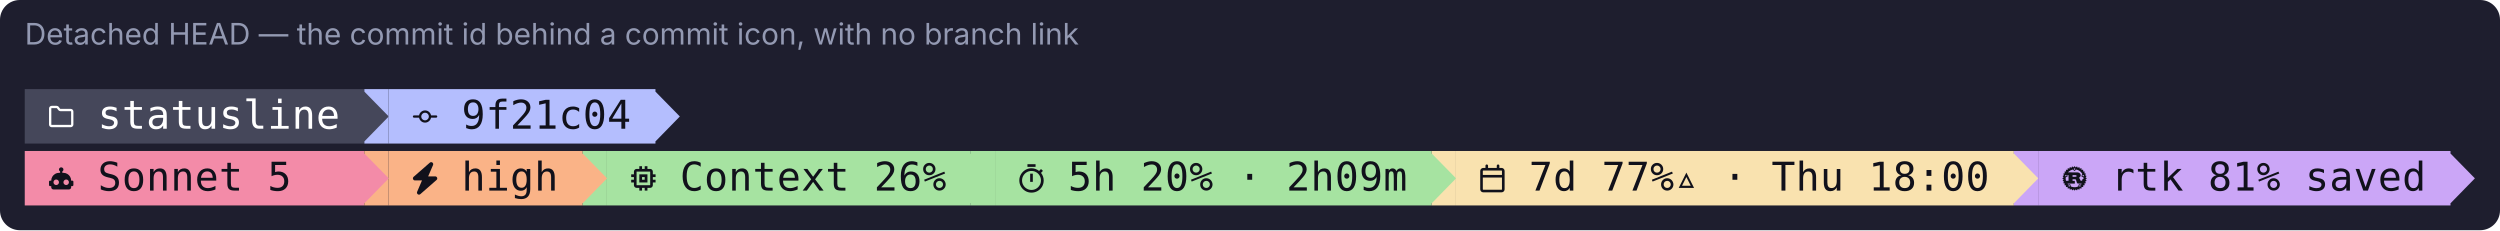
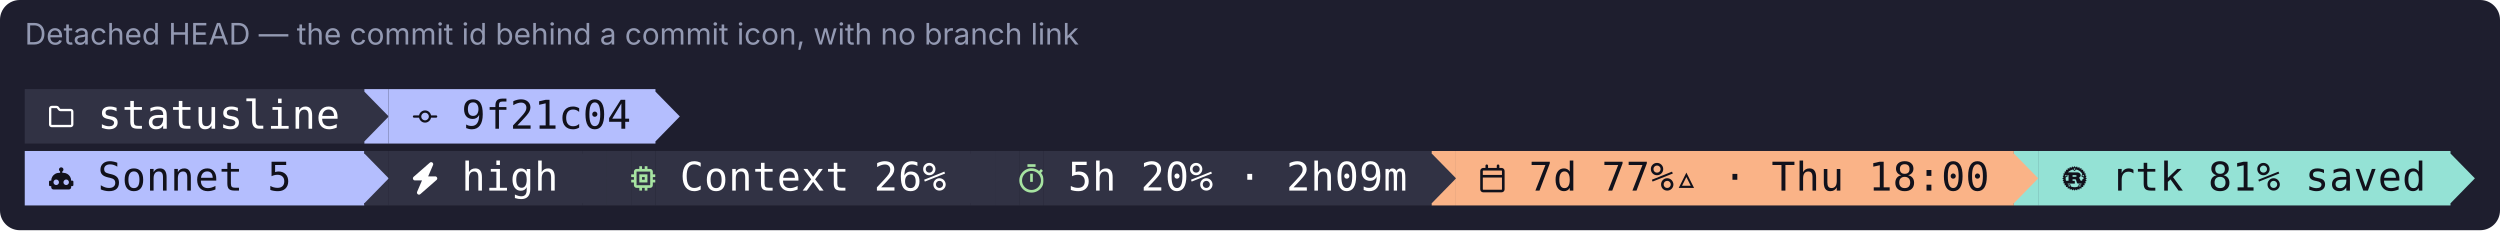
<svg xmlns="http://www.w3.org/2000/svg" width="1010" height="93" viewBox="0 0 1010 93" role="img" aria-label="Detached HEAD — the commit id behind a commit icon, with no branch link">
  <rect width="1010" height="93" rx="8" fill="#1e1e2e" />
  <text x="10" y="18" font-family="-apple-system,Segoe UI,system-ui,sans-serif" font-size="12" fill="#9399b2">Detached HEAD — the commit id behind a commit icon, with no branch link</text>
-   <rect x="10.00" y="36" width="137.20" height="22" fill="rgb(69,71,90)" />
+   <rect x="10.00" y="36" width="137.20" height="22" fill="rgb(49,50,68)" />
  <path d="M0 994Q0 1048 38.0 1086.0Q76 1124 132 1126H376Q406 1126 434 1112Q462 1098 480 1072L548 982Q554 976 562 976H1068Q1124 976 1162.0 938.0Q1200 900 1200 844V206Q1200 152 1162.0 114.0Q1124 76 1068 74H132Q78 74 38 114Q0 152 0 206ZM132 1012Q124 1012 118 1008Q114 1002 114 994V206Q114 198 118 194Q124 188 132 188H1068Q1076 188 1082 194Q1088 200 1088 206V844Q1088 852 1083.0 857.0Q1078 862 1068 862H562Q532 862 504.0 876.0Q476 890 458 914L390 1006Q384 1012 376 1012Z" fill="rgb(255,255,255)" transform="translate(19.80 52.00) scale(0.00821 -0.00821)" />
  <text x="44.30" y="52" text-anchor="middle" font-family="ui-monospace,SFMono-Regular,Menlo,Consolas,monospace" font-size="16" fill="rgb(255,255,255)">s</text>
  <text x="54.10" y="52" text-anchor="middle" font-family="ui-monospace,SFMono-Regular,Menlo,Consolas,monospace" font-size="16" fill="rgb(255,255,255)">t</text>
  <text x="63.90" y="52" text-anchor="middle" font-family="ui-monospace,SFMono-Regular,Menlo,Consolas,monospace" font-size="16" fill="rgb(255,255,255)">a</text>
  <text x="73.70" y="52" text-anchor="middle" font-family="ui-monospace,SFMono-Regular,Menlo,Consolas,monospace" font-size="16" fill="rgb(255,255,255)">t</text>
  <text x="83.50" y="52" text-anchor="middle" font-family="ui-monospace,SFMono-Regular,Menlo,Consolas,monospace" font-size="16" fill="rgb(255,255,255)">u</text>
  <text x="93.30" y="52" text-anchor="middle" font-family="ui-monospace,SFMono-Regular,Menlo,Consolas,monospace" font-size="16" fill="rgb(255,255,255)">s</text>
  <text x="103.10" y="52" text-anchor="middle" font-family="ui-monospace,SFMono-Regular,Menlo,Consolas,monospace" font-size="16" fill="rgb(255,255,255)">l</text>
  <text x="112.90" y="52" text-anchor="middle" font-family="ui-monospace,SFMono-Regular,Menlo,Consolas,monospace" font-size="16" fill="rgb(255,255,255)">i</text>
  <text x="122.70" y="52" text-anchor="middle" font-family="ui-monospace,SFMono-Regular,Menlo,Consolas,monospace" font-size="16" fill="rgb(255,255,255)">n</text>
  <text x="132.50" y="52" text-anchor="middle" font-family="ui-monospace,SFMono-Regular,Menlo,Consolas,monospace" font-size="16" fill="rgb(255,255,255)">e</text>
  <rect x="147.20" y="36" width="9.80" height="22" fill="rgb(180,190,254)" />
-   <path d="M-72 1812H13L1200 602L13 -612H-72Z" fill="rgb(69,71,90)" transform="translate(147.20 52.00) scale(0.00821 -0.00821)" />
+   <path d="M-72 1812H13L1200 602L13 -612H-72Z" fill="rgb(49,50,68)" transform="translate(147.20 52.00) scale(0.00821 -0.00821)" />
  <rect x="157.00" y="36" width="107.80" height="22" fill="rgb(180,190,254)" />
  <path d="M894 544Q874 438 791 370Q708 300 600 300Q491 300 408 370Q325 440 305 544H56Q33 544 17 560Q0 578 0 600Q0 622 17.0 639.0Q34 656 56 656H305Q325 760 408.0 830.0Q491 900 600 900Q709 900 791 830Q874 760 894 656H1143Q1166 656 1183 640Q1200 622 1199 600Q1199 576 1183 560Q1166 544 1143 544ZM467 732Q412 678 412.0 600.0Q412 522 467 468Q522 412 600 412Q677 412 732 468Q787 522 787.0 600.0Q787 678 732.0 733.0Q677 788 600.0 788.0Q523 788 467 732Z" fill="rgb(17,17,27)" transform="translate(166.80 52.00) scale(0.00821 -0.00821)" />
  <text x="191.30" y="52" text-anchor="middle" font-family="ui-monospace,SFMono-Regular,Menlo,Consolas,monospace" font-size="16" fill="rgb(17,17,27)">9</text>
  <text x="201.10" y="52" text-anchor="middle" font-family="ui-monospace,SFMono-Regular,Menlo,Consolas,monospace" font-size="16" fill="rgb(17,17,27)">f</text>
  <text x="210.90" y="52" text-anchor="middle" font-family="ui-monospace,SFMono-Regular,Menlo,Consolas,monospace" font-size="16" fill="rgb(17,17,27)">2</text>
  <text x="220.70" y="52" text-anchor="middle" font-family="ui-monospace,SFMono-Regular,Menlo,Consolas,monospace" font-size="16" fill="rgb(17,17,27)">1</text>
  <text x="230.50" y="52" text-anchor="middle" font-family="ui-monospace,SFMono-Regular,Menlo,Consolas,monospace" font-size="16" fill="rgb(17,17,27)">c</text>
  <text x="240.30" y="52" text-anchor="middle" font-family="ui-monospace,SFMono-Regular,Menlo,Consolas,monospace" font-size="16" fill="rgb(17,17,27)">0</text>
  <text x="250.10" y="52" text-anchor="middle" font-family="ui-monospace,SFMono-Regular,Menlo,Consolas,monospace" font-size="16" fill="rgb(17,17,27)">4</text>
  <path d="M-72 1812H13L1200 602L13 -612H-72Z" fill="rgb(180,190,254)" transform="translate(264.80 52.00) scale(0.00821 -0.00821)" />
-   <rect x="10.00" y="61" width="137.20" height="22" fill="rgb(243,139,168)" />
+   <rect x="10.00" y="61" width="137.20" height="22" fill="rgb(180,190,254)" />
  <path d="M600 1144Q646 1144 678.0 1112.0Q710 1080 710 1037Q710 1006 694.0 980.5Q678 955 654 943V874H710Q812 874 900.0 821.5Q988 769 1039.0 682.0Q1090 595 1090 490H1144Q1166 490 1183.0 475.0Q1200 460 1200 437V274Q1200 251 1183.0 235.5Q1166 220 1144 220H1090V164Q1090 120 1058.0 88.0Q1026 56 980 56H220Q174 56 142.0 88.0Q110 120 110 164V220H56Q34 220 17.0 235.0Q0 250 0 274V437Q0 460 16.0 475.0Q32 490 56 490H110Q110 595 161.0 682.0Q212 769 300.0 821.5Q388 874 490 874H546V943Q522 956 506.0 981.0Q490 1006 490 1037Q490 1081 522.0 1112.5Q554 1144 600 1144ZM354 546Q298 546 259.0 505.5Q220 465 220.0 409.0Q220 353 259.0 313.5Q298 274 354.0 274.0Q410 274 450.0 313.5Q490 353 490.0 409.0Q490 465 450.0 505.5Q410 546 354 546ZM846 546Q790 546 750.0 505.5Q710 465 710.0 409.0Q710 353 749.0 313.5Q788 274 844.0 274.0Q900 274 940.0 313.5Q980 353 980.0 409.0Q980 465 941.0 505.5Q902 546 846 546Z" fill="rgb(17,17,27)" transform="translate(19.80 77.00) scale(0.00821 -0.00821)" />
  <text x="44.30" y="77" text-anchor="middle" font-family="ui-monospace,SFMono-Regular,Menlo,Consolas,monospace" font-size="16" fill="rgb(17,17,27)">S</text>
  <text x="54.10" y="77" text-anchor="middle" font-family="ui-monospace,SFMono-Regular,Menlo,Consolas,monospace" font-size="16" fill="rgb(17,17,27)">o</text>
  <text x="63.90" y="77" text-anchor="middle" font-family="ui-monospace,SFMono-Regular,Menlo,Consolas,monospace" font-size="16" fill="rgb(17,17,27)">n</text>
  <text x="73.70" y="77" text-anchor="middle" font-family="ui-monospace,SFMono-Regular,Menlo,Consolas,monospace" font-size="16" fill="rgb(17,17,27)">n</text>
  <text x="83.50" y="77" text-anchor="middle" font-family="ui-monospace,SFMono-Regular,Menlo,Consolas,monospace" font-size="16" fill="rgb(17,17,27)">e</text>
  <text x="93.30" y="77" text-anchor="middle" font-family="ui-monospace,SFMono-Regular,Menlo,Consolas,monospace" font-size="16" fill="rgb(17,17,27)">t</text>
  <text x="112.90" y="77" text-anchor="middle" font-family="ui-monospace,SFMono-Regular,Menlo,Consolas,monospace" font-size="16" fill="rgb(17,17,27)">5</text>
-   <rect x="147.20" y="61" width="9.80" height="22" fill="rgb(250,179,135)" />
-   <path d="M-72 1812H13L1200 602L13 -612H-72Z" fill="rgb(243,139,168)" transform="translate(147.20 77.00) scale(0.00821 -0.00821)" />
-   <rect x="157.00" y="61" width="78.40" height="22" fill="rgb(250,179,135)" />
-   <path d="M993 1260 753 700H1101Q1131 700 1156.0 682.0Q1181 664 1193.0 635.0Q1205 606 1197 575Q1189 545 1167 525L367 -175Q339 -198 307 -200Q273 -202 243 -181Q215 -161 205 -126Q195 -92 209 -60L449 501H101Q71 501 45 518Q19 536 9 566Q-3 595 5.0 625.0Q13 655 35 676L835 1375Q861 1398 895.0 1400.0Q929 1402 959 1381Q987 1361 997 1327Q1007 1292 993 1260Z" fill="rgb(17,17,27)" transform="translate(166.80 77.00) scale(0.00821 -0.00821)" />
-   <text x="191.30" y="77" text-anchor="middle" font-family="ui-monospace,SFMono-Regular,Menlo,Consolas,monospace" font-size="16" fill="rgb(17,17,27)">h</text>
-   <text x="201.10" y="77" text-anchor="middle" font-family="ui-monospace,SFMono-Regular,Menlo,Consolas,monospace" font-size="16" fill="rgb(17,17,27)">i</text>
-   <text x="210.90" y="77" text-anchor="middle" font-family="ui-monospace,SFMono-Regular,Menlo,Consolas,monospace" font-size="16" fill="rgb(17,17,27)">g</text>
-   <text x="220.70" y="77" text-anchor="middle" font-family="ui-monospace,SFMono-Regular,Menlo,Consolas,monospace" font-size="16" fill="rgb(17,17,27)">h</text>
-   <rect x="235.40" y="61" width="9.80" height="22" fill="rgb(166,227,161)" />
-   <path d="M-72 1812H13L1200 602L13 -612H-72Z" fill="rgb(250,179,135)" transform="translate(235.40 77.00) scale(0.00821 -0.00821)" />
-   <rect x="245.20" y="61" width="147.00" height="22" fill="rgb(166,227,161)" />
-   <path d="M935 266H265V935H935ZM1200 666V800H1065V935Q1065 988 1026.0 1027.0Q987 1066 935 1066H800Q800 1065 800 1200H665V1066H534Q534 1065 534 1200H400V1066H265Q212 1066 173.5 1027.0Q135 988 135 935V800H0V666H135V534H0Q0 535 0 401H135V266Q135 213 174.0 174.0Q213 135 265 135H400V0H534V135H665V0H800V135H935Q988 135 1026.5 174.0Q1065 213 1065 266V401H1200V534H1065V666ZM665 534H534V666H665ZM800 800H400Q400 801 400 401H800Z" fill="rgb(17,17,27)" transform="translate(255.00 77.00) scale(0.00821 -0.00821)" />
-   <text x="279.50" y="77" text-anchor="middle" font-family="ui-monospace,SFMono-Regular,Menlo,Consolas,monospace" font-size="16" fill="rgb(17,17,27)">C</text>
-   <text x="289.30" y="77" text-anchor="middle" font-family="ui-monospace,SFMono-Regular,Menlo,Consolas,monospace" font-size="16" fill="rgb(17,17,27)">o</text>
-   <text x="299.10" y="77" text-anchor="middle" font-family="ui-monospace,SFMono-Regular,Menlo,Consolas,monospace" font-size="16" fill="rgb(17,17,27)">n</text>
-   <text x="308.90" y="77" text-anchor="middle" font-family="ui-monospace,SFMono-Regular,Menlo,Consolas,monospace" font-size="16" fill="rgb(17,17,27)">t</text>
-   <text x="318.70" y="77" text-anchor="middle" font-family="ui-monospace,SFMono-Regular,Menlo,Consolas,monospace" font-size="16" fill="rgb(17,17,27)">e</text>
-   <text x="328.50" y="77" text-anchor="middle" font-family="ui-monospace,SFMono-Regular,Menlo,Consolas,monospace" font-size="16" fill="rgb(17,17,27)">x</text>
-   <text x="338.30" y="77" text-anchor="middle" font-family="ui-monospace,SFMono-Regular,Menlo,Consolas,monospace" font-size="16" fill="rgb(17,17,27)">t</text>
-   <text x="357.90" y="77" text-anchor="middle" font-family="ui-monospace,SFMono-Regular,Menlo,Consolas,monospace" font-size="16" fill="rgb(17,17,27)">2</text>
-   <text x="367.70" y="77" text-anchor="middle" font-family="ui-monospace,SFMono-Regular,Menlo,Consolas,monospace" font-size="16" fill="rgb(17,17,27)">6</text>
-   <text x="377.50" y="77" text-anchor="middle" font-family="ui-monospace,SFMono-Regular,Menlo,Consolas,monospace" font-size="16" fill="rgb(17,17,27)">%</text>
-   <rect x="392.20" y="61" width="9.80" height="22" fill="rgb(166,227,161)" />
-   <path d="M-72 1812H13L1200 602L13 -612H-72Z" fill="rgb(166,227,161)" transform="translate(392.20 77.00) scale(0.00821 -0.00821)" />
-   <rect x="402.00" y="61" width="176.40" height="22" fill="rgb(166,227,161)" />
-   <path d="M600 32Q472 32 365.5 96.0Q259 160 197.0 266.0Q135 372 135.0 499.0Q135 626 197.0 733.0Q259 840 365.5 903.0Q472 966 600.0 966.0Q728 966 834.0 903.0Q940 840 1002.5 733.0Q1065 626 1065.0 499.0Q1065 372 1002.5 266.0Q940 160 834.0 96.0Q728 32 600 32ZM1068 872 1163 970Q1116 1022 1068 1062L975 966Q897 1028 800.0 1064.0Q703 1100 600 1100Q438 1100 300.5 1019.0Q163 938 81.5 800.0Q0 662 0.0 500.0Q0 338 81.5 199.0Q163 60 300.0 -20.0Q437 -100 599.5 -100.0Q762 -100 901.0 -20.0Q1040 60 1120.0 197.0Q1200 334 1200 500Q1200 602 1165.0 698.0Q1130 794 1068 872ZM534 430H665V832H534ZM800 1300H400V1166H800Z" fill="rgb(17,17,27)" transform="translate(411.80 77.00) scale(0.00821 -0.00821)" />
-   <text x="436.30" y="77" text-anchor="middle" font-family="ui-monospace,SFMono-Regular,Menlo,Consolas,monospace" font-size="16" fill="rgb(17,17,27)">5</text>
-   <text x="446.10" y="77" text-anchor="middle" font-family="ui-monospace,SFMono-Regular,Menlo,Consolas,monospace" font-size="16" fill="rgb(17,17,27)">h</text>
-   <text x="465.70" y="77" text-anchor="middle" font-family="ui-monospace,SFMono-Regular,Menlo,Consolas,monospace" font-size="16" fill="rgb(17,17,27)">2</text>
-   <text x="475.50" y="77" text-anchor="middle" font-family="ui-monospace,SFMono-Regular,Menlo,Consolas,monospace" font-size="16" fill="rgb(17,17,27)">0</text>
-   <text x="485.30" y="77" text-anchor="middle" font-family="ui-monospace,SFMono-Regular,Menlo,Consolas,monospace" font-size="16" fill="rgb(17,17,27)">%</text>
-   <text x="504.90" y="77" text-anchor="middle" font-family="ui-monospace,SFMono-Regular,Menlo,Consolas,monospace" font-size="16" fill="rgb(17,17,27)">·</text>
-   <text x="524.50" y="77" text-anchor="middle" font-family="ui-monospace,SFMono-Regular,Menlo,Consolas,monospace" font-size="16" fill="rgb(17,17,27)">2</text>
-   <text x="534.30" y="77" text-anchor="middle" font-family="ui-monospace,SFMono-Regular,Menlo,Consolas,monospace" font-size="16" fill="rgb(17,17,27)">h</text>
-   <text x="544.10" y="77" text-anchor="middle" font-family="ui-monospace,SFMono-Regular,Menlo,Consolas,monospace" font-size="16" fill="rgb(17,17,27)">0</text>
-   <text x="553.90" y="77" text-anchor="middle" font-family="ui-monospace,SFMono-Regular,Menlo,Consolas,monospace" font-size="16" fill="rgb(17,17,27)">9</text>
-   <text x="563.70" y="77" text-anchor="middle" font-family="ui-monospace,SFMono-Regular,Menlo,Consolas,monospace" font-size="16" fill="rgb(17,17,27)">m</text>
-   <rect x="578.40" y="61" width="9.80" height="22" fill="rgb(249,226,175)" />
-   <path d="M-72 1812H13L1200 602L13 -612H-72Z" fill="rgb(166,227,161)" transform="translate(578.40 77.00) scale(0.00821 -0.00821)" />
-   <rect x="588.20" y="61" width="225.40" height="22" fill="rgb(249,226,175)" />
+   <rect x="147.20" y="61" width="9.80" height="22" fill="rgb(49,50,68)" />
+   <path d="M-72 1812H13L1200 602L13 -612H-72Z" fill="rgb(180,190,254)" transform="translate(147.20 77.00) scale(0.00821 -0.00821)" />
+   <rect x="157.00" y="61" width="78.40" height="22" fill="rgb(49,50,68)" />
+   <path d="M993 1260 753 700H1101Q1131 700 1156.0 682.0Q1181 664 1193.0 635.0Q1205 606 1197 575Q1189 545 1167 525L367 -175Q339 -198 307 -200Q273 -202 243 -181Q215 -161 205 -126Q195 -92 209 -60L449 501H101Q71 501 45 518Q19 536 9 566Q-3 595 5.0 625.0Q13 655 35 676L835 1375Q861 1398 895.0 1400.0Q929 1402 959 1381Q987 1361 997 1327Q1007 1292 993 1260Z" fill="rgb(255,255,255)" transform="translate(166.80 77.00) scale(0.00821 -0.00821)" />
+   <text x="191.30" y="77" text-anchor="middle" font-family="ui-monospace,SFMono-Regular,Menlo,Consolas,monospace" font-size="16" fill="rgb(255,255,255)">h</text>
+   <text x="201.10" y="77" text-anchor="middle" font-family="ui-monospace,SFMono-Regular,Menlo,Consolas,monospace" font-size="16" fill="rgb(255,255,255)">i</text>
+   <text x="210.90" y="77" text-anchor="middle" font-family="ui-monospace,SFMono-Regular,Menlo,Consolas,monospace" font-size="16" fill="rgb(255,255,255)">g</text>
+   <text x="220.70" y="77" text-anchor="middle" font-family="ui-monospace,SFMono-Regular,Menlo,Consolas,monospace" font-size="16" fill="rgb(255,255,255)">h</text>
+   <rect x="235.40" y="61" width="9.80" height="22" fill="rgb(49,50,68)" />
+   <path d="M-72 1812H13L1200 602L13 -612H-72Z" fill="rgb(49,50,68)" transform="translate(235.40 77.00) scale(0.00821 -0.00821)" />
+   <rect x="245.20" y="61" width="9.80" height="22" fill="rgb(49,50,68)" />
+   <rect x="255.00" y="61" width="9.80" height="22" fill="rgb(49,50,68)" />
+   <path d="M935 266H265V935H935ZM1200 666V800H1065V935Q1065 988 1026.0 1027.0Q987 1066 935 1066H800Q800 1065 800 1200H665V1066H534Q534 1065 534 1200H400V1066H265Q212 1066 173.5 1027.0Q135 988 135 935V800H0V666H135V534H0Q0 535 0 401H135V266Q135 213 174.0 174.0Q213 135 265 135H400V0H534V135H665V0H800V135H935Q988 135 1026.5 174.0Q1065 213 1065 266V401H1200V534H1065V666ZM665 534H534V666H665ZM800 800H400Q400 801 400 401H800Z" fill="rgb(166,227,161)" transform="translate(255.00 77.00) scale(0.00821 -0.00821)" />
+   <rect x="264.80" y="61" width="127.40" height="22" fill="rgb(49,50,68)" />
+   <text x="279.50" y="77" text-anchor="middle" font-family="ui-monospace,SFMono-Regular,Menlo,Consolas,monospace" font-size="16" fill="rgb(255,255,255)">C</text>
+   <text x="289.30" y="77" text-anchor="middle" font-family="ui-monospace,SFMono-Regular,Menlo,Consolas,monospace" font-size="16" fill="rgb(255,255,255)">o</text>
+   <text x="299.10" y="77" text-anchor="middle" font-family="ui-monospace,SFMono-Regular,Menlo,Consolas,monospace" font-size="16" fill="rgb(255,255,255)">n</text>
+   <text x="308.90" y="77" text-anchor="middle" font-family="ui-monospace,SFMono-Regular,Menlo,Consolas,monospace" font-size="16" fill="rgb(255,255,255)">t</text>
+   <text x="318.70" y="77" text-anchor="middle" font-family="ui-monospace,SFMono-Regular,Menlo,Consolas,monospace" font-size="16" fill="rgb(255,255,255)">e</text>
+   <text x="328.50" y="77" text-anchor="middle" font-family="ui-monospace,SFMono-Regular,Menlo,Consolas,monospace" font-size="16" fill="rgb(255,255,255)">x</text>
+   <text x="338.30" y="77" text-anchor="middle" font-family="ui-monospace,SFMono-Regular,Menlo,Consolas,monospace" font-size="16" fill="rgb(255,255,255)">t</text>
+   <text x="357.90" y="77" text-anchor="middle" font-family="ui-monospace,SFMono-Regular,Menlo,Consolas,monospace" font-size="16" fill="rgb(255,255,255)">2</text>
+   <text x="367.70" y="77" text-anchor="middle" font-family="ui-monospace,SFMono-Regular,Menlo,Consolas,monospace" font-size="16" fill="rgb(255,255,255)">6</text>
+   <text x="377.50" y="77" text-anchor="middle" font-family="ui-monospace,SFMono-Regular,Menlo,Consolas,monospace" font-size="16" fill="rgb(255,255,255)">%</text>
+   <rect x="392.20" y="61" width="9.80" height="22" fill="rgb(49,50,68)" />
+   <path d="M-72 1812H13L1200 602L13 -612H-72Z" fill="rgb(49,50,68)" transform="translate(392.20 77.00) scale(0.00821 -0.00821)" />
+   <rect x="402.00" y="61" width="9.80" height="22" fill="rgb(49,50,68)" />
+   <rect x="411.80" y="61" width="9.80" height="22" fill="rgb(49,50,68)" />
+   <path d="M600 32Q472 32 365.5 96.0Q259 160 197.0 266.0Q135 372 135.0 499.0Q135 626 197.0 733.0Q259 840 365.5 903.0Q472 966 600.0 966.0Q728 966 834.0 903.0Q940 840 1002.5 733.0Q1065 626 1065.0 499.0Q1065 372 1002.5 266.0Q940 160 834.0 96.0Q728 32 600 32ZM1068 872 1163 970Q1116 1022 1068 1062L975 966Q897 1028 800.0 1064.0Q703 1100 600 1100Q438 1100 300.5 1019.0Q163 938 81.5 800.0Q0 662 0.0 500.0Q0 338 81.5 199.0Q163 60 300.0 -20.0Q437 -100 599.5 -100.0Q762 -100 901.0 -20.0Q1040 60 1120.0 197.0Q1200 334 1200 500Q1200 602 1165.0 698.0Q1130 794 1068 872ZM534 430H665V832H534ZM800 1300H400V1166H800Z" fill="rgb(166,227,161)" transform="translate(411.80 77.00) scale(0.00821 -0.00821)" />
+   <rect x="421.60" y="61" width="156.80" height="22" fill="rgb(49,50,68)" />
+   <text x="436.30" y="77" text-anchor="middle" font-family="ui-monospace,SFMono-Regular,Menlo,Consolas,monospace" font-size="16" fill="rgb(255,255,255)">5</text>
+   <text x="446.10" y="77" text-anchor="middle" font-family="ui-monospace,SFMono-Regular,Menlo,Consolas,monospace" font-size="16" fill="rgb(255,255,255)">h</text>
+   <text x="465.70" y="77" text-anchor="middle" font-family="ui-monospace,SFMono-Regular,Menlo,Consolas,monospace" font-size="16" fill="rgb(255,255,255)">2</text>
+   <text x="475.50" y="77" text-anchor="middle" font-family="ui-monospace,SFMono-Regular,Menlo,Consolas,monospace" font-size="16" fill="rgb(255,255,255)">0</text>
+   <text x="485.30" y="77" text-anchor="middle" font-family="ui-monospace,SFMono-Regular,Menlo,Consolas,monospace" font-size="16" fill="rgb(255,255,255)">%</text>
+   <text x="504.90" y="77" text-anchor="middle" font-family="ui-monospace,SFMono-Regular,Menlo,Consolas,monospace" font-size="16" fill="rgb(255,255,255)">·</text>
+   <text x="524.50" y="77" text-anchor="middle" font-family="ui-monospace,SFMono-Regular,Menlo,Consolas,monospace" font-size="16" fill="rgb(255,255,255)">2</text>
+   <text x="534.30" y="77" text-anchor="middle" font-family="ui-monospace,SFMono-Regular,Menlo,Consolas,monospace" font-size="16" fill="rgb(255,255,255)">h</text>
+   <text x="544.10" y="77" text-anchor="middle" font-family="ui-monospace,SFMono-Regular,Menlo,Consolas,monospace" font-size="16" fill="rgb(255,255,255)">0</text>
+   <text x="553.90" y="77" text-anchor="middle" font-family="ui-monospace,SFMono-Regular,Menlo,Consolas,monospace" font-size="16" fill="rgb(255,255,255)">9</text>
+   <text x="563.70" y="77" text-anchor="middle" font-family="ui-monospace,SFMono-Regular,Menlo,Consolas,monospace" font-size="16" fill="rgb(255,255,255)">m</text>
+   <rect x="578.40" y="61" width="9.80" height="22" fill="rgb(250,179,135)" />
+   <path d="M-72 1812H13L1200 602L13 -612H-72Z" fill="rgb(49,50,68)" transform="translate(578.40 77.00) scale(0.00821 -0.00821)" />
+   <rect x="588.20" y="61" width="225.40" height="22" fill="rgb(250,179,135)" />
  <path d="M387 1222V1115H815V1222Q815 1249 835 1267Q853 1286 879.0 1286.0Q905 1286 924.0 1267.0Q943 1248 943 1222V1115H1051Q1113 1115 1157.0 1071.0Q1201 1027 1201 965V64Q1201 1 1157 -42Q1113 -86 1051 -85H151Q89 -85 45 -42Q1 2 1 64V965Q1 1028 45 1071Q89 1115 151 1115H259V1222Q259 1249 277 1267Q297 1286 323.0 1286.0Q349 1286 368.0 1267.0Q387 1248 387 1222ZM129 643V64Q129 55 135.0 49.0Q141 43 151 43H1051Q1059 43 1067 49Q1071 55 1071 64V643ZM1051 986H151Q143 986 135 980Q129 974 129 965V771H1071V965Q1071 974 1067 980Q1059 986 1051 986Z" fill="rgb(17,17,27)" transform="translate(598.00 77.00) scale(0.00821 -0.00821)" />
  <text x="622.50" y="77" text-anchor="middle" font-family="ui-monospace,SFMono-Regular,Menlo,Consolas,monospace" font-size="16" fill="rgb(17,17,27)">7</text>
  <text x="632.30" y="77" text-anchor="middle" font-family="ui-monospace,SFMono-Regular,Menlo,Consolas,monospace" font-size="16" fill="rgb(17,17,27)">d</text>
  <text x="651.90" y="77" text-anchor="middle" font-family="ui-monospace,SFMono-Regular,Menlo,Consolas,monospace" font-size="16" fill="rgb(17,17,27)">7</text>
  <text x="661.70" y="77" text-anchor="middle" font-family="ui-monospace,SFMono-Regular,Menlo,Consolas,monospace" font-size="16" fill="rgb(17,17,27)">7</text>
  <text x="671.50" y="77" text-anchor="middle" font-family="ui-monospace,SFMono-Regular,Menlo,Consolas,monospace" font-size="16" fill="rgb(17,17,27)">%</text>
  <text x="681.30" y="77" text-anchor="middle" font-family="ui-monospace,SFMono-Regular,Menlo,Consolas,monospace" font-size="16" fill="rgb(17,17,27)">▵</text>
  <text x="700.90" y="77" text-anchor="middle" font-family="ui-monospace,SFMono-Regular,Menlo,Consolas,monospace" font-size="16" fill="rgb(17,17,27)">·</text>
  <text x="720.50" y="77" text-anchor="middle" font-family="ui-monospace,SFMono-Regular,Menlo,Consolas,monospace" font-size="16" fill="rgb(17,17,27)">T</text>
  <text x="730.30" y="77" text-anchor="middle" font-family="ui-monospace,SFMono-Regular,Menlo,Consolas,monospace" font-size="16" fill="rgb(17,17,27)">h</text>
  <text x="740.10" y="77" text-anchor="middle" font-family="ui-monospace,SFMono-Regular,Menlo,Consolas,monospace" font-size="16" fill="rgb(17,17,27)">u</text>
  <text x="759.70" y="77" text-anchor="middle" font-family="ui-monospace,SFMono-Regular,Menlo,Consolas,monospace" font-size="16" fill="rgb(17,17,27)">1</text>
  <text x="769.50" y="77" text-anchor="middle" font-family="ui-monospace,SFMono-Regular,Menlo,Consolas,monospace" font-size="16" fill="rgb(17,17,27)">8</text>
  <text x="779.30" y="77" text-anchor="middle" font-family="ui-monospace,SFMono-Regular,Menlo,Consolas,monospace" font-size="16" fill="rgb(17,17,27)">:</text>
  <text x="789.10" y="77" text-anchor="middle" font-family="ui-monospace,SFMono-Regular,Menlo,Consolas,monospace" font-size="16" fill="rgb(17,17,27)">0</text>
  <text x="798.90" y="77" text-anchor="middle" font-family="ui-monospace,SFMono-Regular,Menlo,Consolas,monospace" font-size="16" fill="rgb(17,17,27)">0</text>
-   <rect x="813.60" y="61" width="9.80" height="22" fill="rgb(203,166,247)" />
-   <path d="M-72 1812H13L1200 602L13 -612H-72Z" fill="rgb(249,226,175)" transform="translate(813.60 77.00) scale(0.00821 -0.00821)" />
-   <rect x="823.40" y="61" width="166.60" height="22" fill="rgb(203,166,247)" />
+   <rect x="813.60" y="61" width="9.80" height="22" fill="rgb(148,226,213)" />
+   <path d="M-72 1812H13L1200 602L13 -612H-72Z" fill="rgb(250,179,135)" transform="translate(813.60 77.00) scale(0.00821 -0.00821)" />
+   <rect x="823.40" y="61" width="166.60" height="22" fill="rgb(148,226,213)" />
  <path d="M600 1200Q604 1200 609 1198Q613 1196 630 1170Q647 1142 653 1140Q660 1140 683 1164Q707 1188 714 1188Q722 1188 726.0 1184.0Q730 1180 735 1166Q743 1148 747 1136Q752 1124 758 1120Q763 1118 768.0 1121.0Q773 1124 791 1138Q817 1156 824 1156Q833 1156 837 1150Q841 1142 845 1116Q850 1084 857 1080Q861 1078 866 1078Q872 1080 892 1090Q921 1104 926.0 1104.0Q931 1104 937 1096L943 1090L941 1056L939 1024L946 1020Q951 1016 980 1024Q1005 1028 1012.0 1028.0Q1019 1028 1024.0 1023.0Q1029 1018 1029.0 1012.0Q1029 1006 1023 980Q1018 958 1017 954Q1017 950 1020 946Q1025 940 1059 940Q1092 942 1097.0 937.0Q1102 932 1100.0 922.0Q1098 912 1089 890Q1077 864 1077 862Q1077 856 1084 852Q1091 848 1114 846Q1142 840 1148 838Q1155 834 1155 824Q1155 816 1137 790Q1123 770 1121 764Q1119 758 1124.0 753.0Q1129 748 1153 740Q1188 726 1190.0 717.0Q1192 708 1165 684Q1147 666 1143 660Q1140 654 1144.0 649.0Q1148 644 1169 630Q1201 610 1201 600Q1201 590 1168 570Q1148 558 1144 552Q1140 548 1143.0 542.0Q1146 536 1165 518Q1192 492 1190.0 482.0Q1188 472 1152 460Q1122 448 1120.0 442.0Q1118 436 1137 410Q1163 374 1151 364Q1148 362 1115 356Q1092 352 1084.0 349.0Q1076 346 1077 338Q1077 336 1089 310Q1100 288 1101 280Q1103 272 1097 264Q1092 260 1058 260Q1023 260 1019.0 256.0Q1015 252 1023 220Q1029 194 1029.0 188.0Q1029 182 1025 176Q1020 172 1012 172Q1004 172 978 178Q955 182 952.0 182.0Q949 182 944 180Q939 176 941 144L943 110L937 104Q932 98 925 98Q922 98 891 110Q862 124 857 120Q851 118 846 88Q842 62 838 52Q834 44 824 44Q817 44 792 62Q763 84 754 78Q752 76 740 48Q729 20 726 16Q722 12 714.0 12.0Q706 12 683 36Q660 60 653.0 59.0Q646 58 630 32Q611 0 601.0 0.0Q591 0 572 30Q555 58 548 60Q541 62 519 38Q502 18 495 14Q488 10 480 14Q474 16 462 46Q451 76 447 78Q442 82 434 78Q427 76 409 62Q384 44 377 44Q368 44 364 52Q360 60 356 86Q351 118 345 122Q339 124 310 110Q279 98 276 98Q271 98 265 104Q260 110 260 114Q260 118 260 144L262 178L256 182Q251 184 223 178Q185 168 177 176Q172 180 172 188Q172 196 178 220Q186 250 182 254Q178 260 143 260Q106 260 101.0 268.0Q96 276 112 310Q124 336 124 338Q124 344 117 348Q110 352 87 356Q60 360 53.0 363.0Q46 366 46 376Q46 384 64.0 411.0Q82 438 81 444Q79 450 48 460Q13 474 11.0 483.0Q9 492 36 516Q54 534 58.0 541.0Q62 548 58 552Q54 556 35 568Q10 584 5 588Q1 592 2 602Q3 610 6.0 613.0Q9 616 32 628Q60 646 60.0 653.0Q60 660 36 684Q9 708 11.0 717.0Q13 726 48 740Q79 752 81 758Q83 764 64 790Q49 812 47 820Q44 830 50 836Q55 840 57 840L62 842Q66 842 74.0 843.0Q82 844 89 846Q111 848 117 852Q124 854 124 862Q124 866 112 892Q97 926 102 934Q107 942 145 940Q177 940 182 946Q186 950 184 954Q184 956 183.0 961.0Q182 966 180 972Q178 980 177 988L170 1016L175 1022Q180 1028 189 1028Q197 1028 221 1024Q249 1016 256 1020L262 1024L260 1056Q259 1082 260 1088Q260 1092 265 1096Q271 1102 276 1104Q278 1104 310 1090Q340 1076 345.0 1079.0Q350 1082 356 1116Q360 1142 364.0 1150.0Q368 1158 377 1156Q383 1156 410.0 1137.0Q437 1118 442 1120Q447 1122 450 1126Q453 1130 462 1156Q472 1184 476 1186Q481 1188 487 1188Q494 1188 518 1164Q540 1140 547.0 1141.0Q554 1142 571 1170Q588 1196 592 1198Q595 1200 600 1200ZM600 1094Q585 1094 574 1084Q557 1068 567 1046Q576 1024 600.0 1024.0Q624 1024 632.0 1048.0Q640 1072 620 1088Q611 1094 600 1094ZM517 1036 495 1030Q399 1006 323 944Q276 902 276 900Q276 898 516 896Q692 896 727 896Q762 896 775 892Q834 878 870.0 836.0Q906 794 902 742Q898 688 836 642Q816 628 816.0 626.0Q816 624 831 610Q866 582 880 526Q885 502 890 498Q902 484 925.0 482.0Q948 480 965 492Q985 504 986 538Q988 564 990 568Q992 572 1013 572H1037L1039 578Q1041 586 1040 606Q1040 626 1038 636L1037 648L994 666Q952 686 948 688Q937 698 937 714Q937 722 960 772L982 822L977 830Q959 862 923.0 901.0Q887 940 857 962Q823 986 773.0 1008.0Q723 1030 693 1034H680L650 1006Q620 978 610 972Q599 966 586 970Q578 976 549 1004ZM173 772Q155 770 144.0 752.0Q133 734 144 716Q154 700 174.0 700.0Q194 700 204 718Q210 730 206 744Q203 760 192 766Q184 772 173 772ZM1026 770Q1015 770 1008 766Q988 756 989.0 734.0Q990 712 1010 702Q1029 694 1045 706Q1061 718 1060.0 735.0Q1059 752 1042 764V766Q1036 770 1026 770ZM242 764 248 750Q258 728 259.0 717.0Q260 706 253 696Q249 690 207 670L164 652L162 626Q158 568 174 504L178 482H303V624V764ZM501 762V678L583 680Q644 680 656.0 681.0Q668 682 677 686Q702 696 702 718Q702 748 661 758Q647 762 574 762ZM501 558V480H555Q608 480 611.0 477.0Q614 474 614 408L613 344H431Q249 344 249 342Q249 340 267.0 320.0Q285 300 286 300Q289 300 322 306Q359 314 372.0 313.0Q385 312 393 300Q397 296 405 256Q407 246 409.0 235.0Q411 224 413 220Q415 214 414 212Q416 200 468.0 185.0Q520 170 568 166Q629 162 689 174Q734 182 773 202L782 204L791 248Q802 300 813.0 308.0Q824 316 872 306Q881 304 892.0 302.0Q903 300 909 298L914 296Q915 296 934 318Q952 340 952 342Q952 344 857 344Q766 344 752 348Q744 352 730 366Q717 382 710.0 397.0Q703 412 696 446Q681 514 670 530Q658 550 634 556Q627 558 564 558ZM335 268Q323 268 317 262Q295 248 301 224Q308 198 334 198Q359 198 367 224Q375 250 354 262Q345 268 335 268ZM864 266Q841 266 832 246Q823 228 834 212Q846 196 863.0 196.0Q880 196 894 214Q900 226 897.0 239.0Q894 252 884 260Q875 266 864 266Z" fill="rgb(17,17,27)" transform="translate(833.20 77.00) scale(0.00821 -0.00821)" />
  <text x="857.70" y="77" text-anchor="middle" font-family="ui-monospace,SFMono-Regular,Menlo,Consolas,monospace" font-size="16" fill="rgb(17,17,27)">r</text>
  <text x="867.50" y="77" text-anchor="middle" font-family="ui-monospace,SFMono-Regular,Menlo,Consolas,monospace" font-size="16" fill="rgb(17,17,27)">t</text>
  <text x="877.30" y="77" text-anchor="middle" font-family="ui-monospace,SFMono-Regular,Menlo,Consolas,monospace" font-size="16" fill="rgb(17,17,27)">k</text>
  <text x="896.90" y="77" text-anchor="middle" font-family="ui-monospace,SFMono-Regular,Menlo,Consolas,monospace" font-size="16" fill="rgb(17,17,27)">8</text>
  <text x="906.70" y="77" text-anchor="middle" font-family="ui-monospace,SFMono-Regular,Menlo,Consolas,monospace" font-size="16" fill="rgb(17,17,27)">1</text>
  <text x="916.50" y="77" text-anchor="middle" font-family="ui-monospace,SFMono-Regular,Menlo,Consolas,monospace" font-size="16" fill="rgb(17,17,27)">%</text>
  <text x="936.10" y="77" text-anchor="middle" font-family="ui-monospace,SFMono-Regular,Menlo,Consolas,monospace" font-size="16" fill="rgb(17,17,27)">s</text>
  <text x="945.90" y="77" text-anchor="middle" font-family="ui-monospace,SFMono-Regular,Menlo,Consolas,monospace" font-size="16" fill="rgb(17,17,27)">a</text>
  <text x="955.70" y="77" text-anchor="middle" font-family="ui-monospace,SFMono-Regular,Menlo,Consolas,monospace" font-size="16" fill="rgb(17,17,27)">v</text>
  <text x="965.50" y="77" text-anchor="middle" font-family="ui-monospace,SFMono-Regular,Menlo,Consolas,monospace" font-size="16" fill="rgb(17,17,27)">e</text>
  <text x="975.30" y="77" text-anchor="middle" font-family="ui-monospace,SFMono-Regular,Menlo,Consolas,monospace" font-size="16" fill="rgb(17,17,27)">d</text>
-   <path d="M-72 1812H13L1200 602L13 -612H-72Z" fill="rgb(203,166,247)" transform="translate(990.00 77.00) scale(0.00821 -0.00821)" />
+   <path d="M-72 1812H13L1200 602L13 -612H-72Z" fill="rgb(148,226,213)" transform="translate(990.00 77.00) scale(0.00821 -0.00821)" />
</svg>
